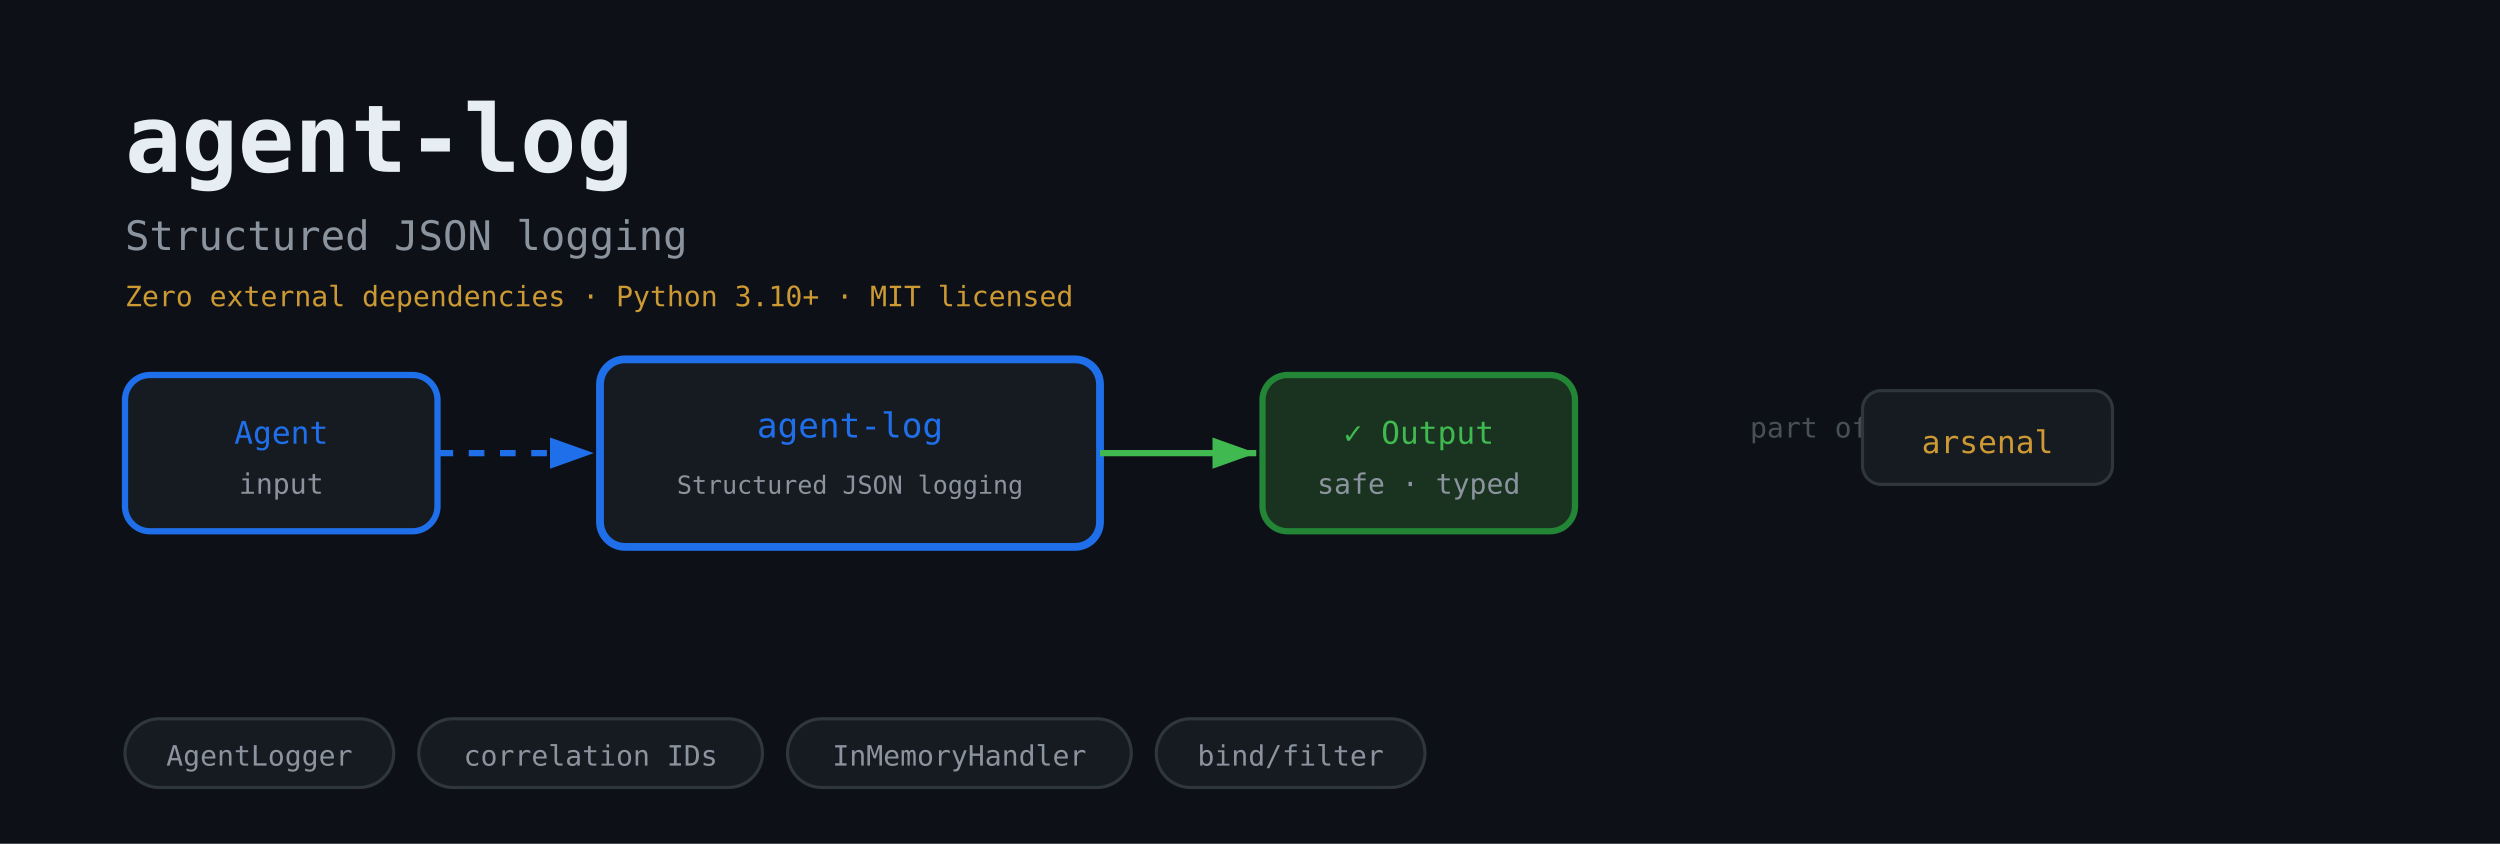
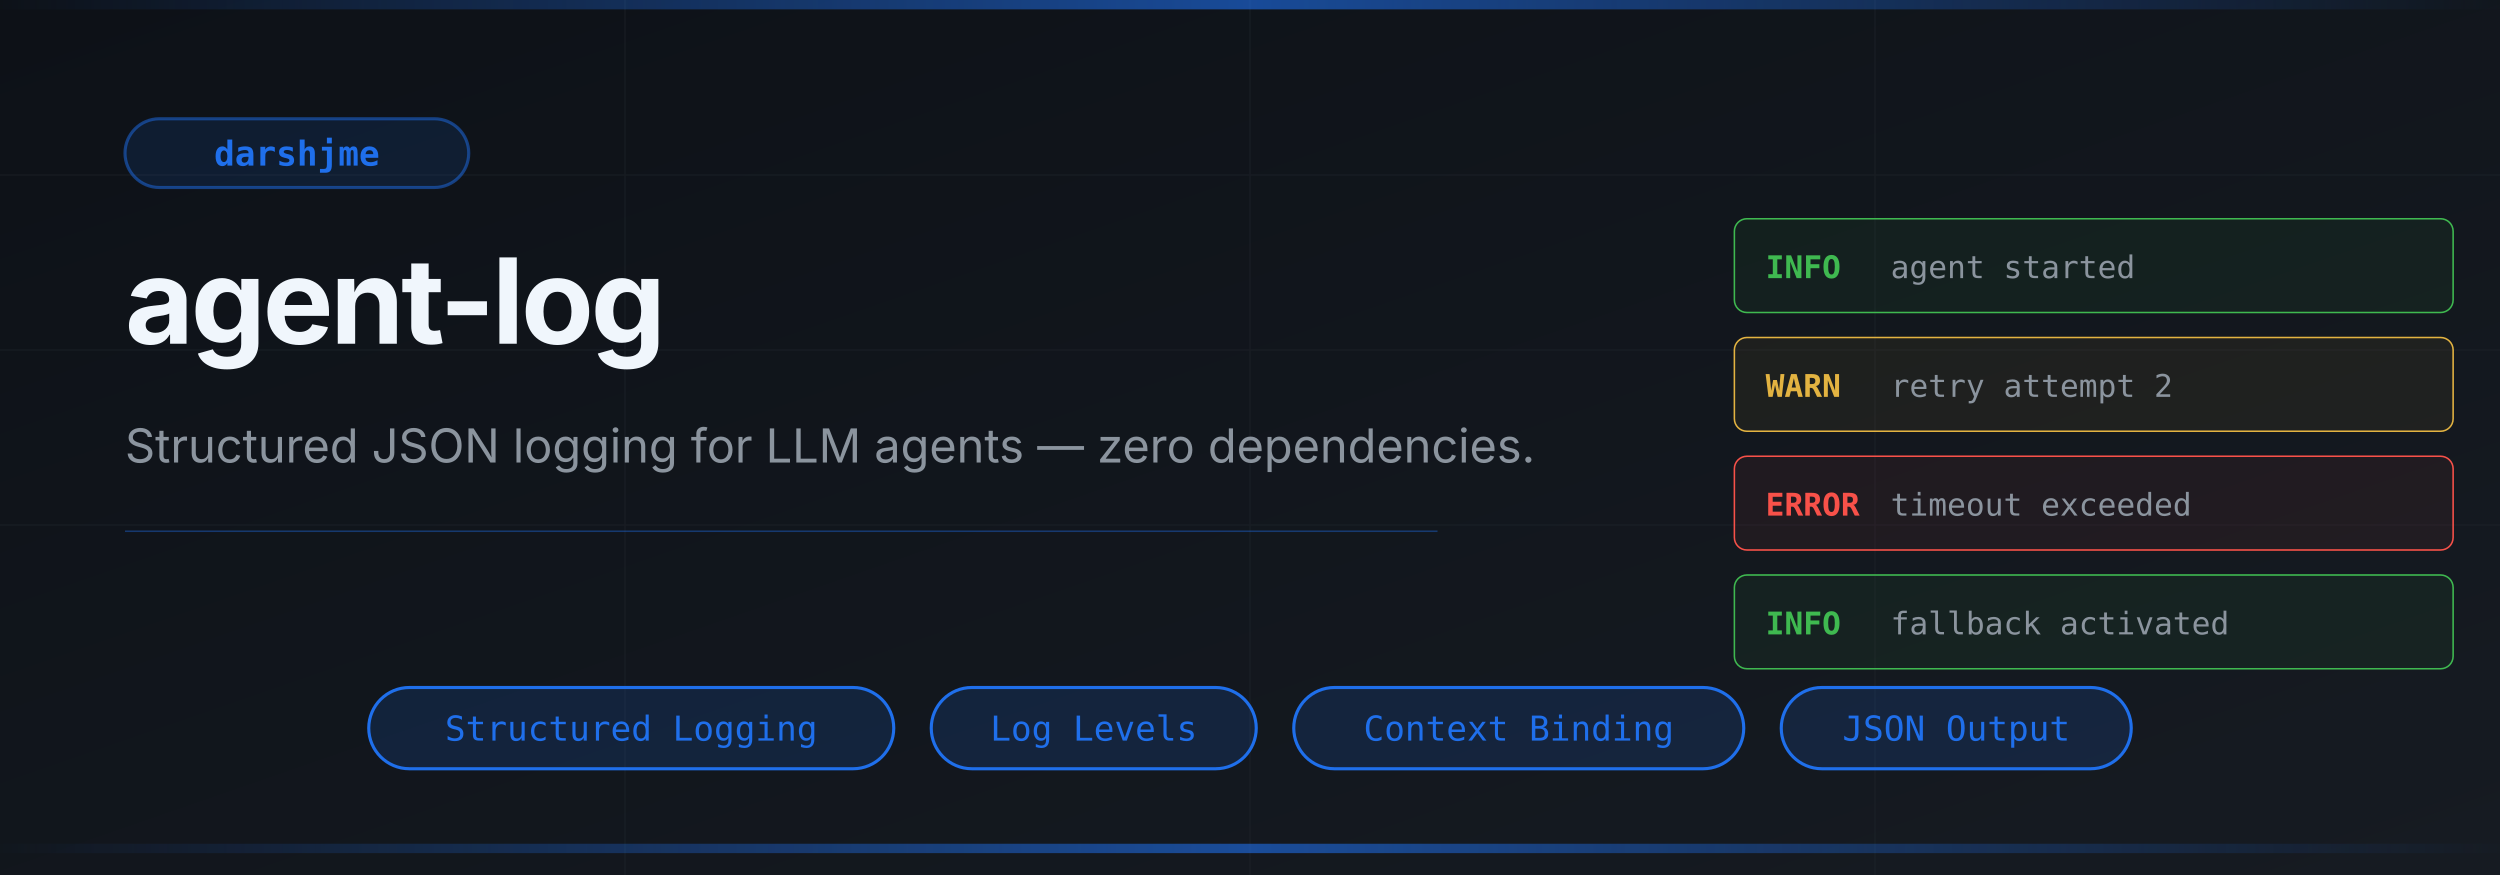
- <svg xmlns="http://www.w3.org/2000/svg" viewBox="0 0 800 270" width="800" height="270">
+ <svg xmlns="http://www.w3.org/2000/svg" viewBox="0 0 800 280" width="800" height="280">
  <defs>
-     <style>
-       @keyframes pulse{0%,100%{opacity:0.6}50%{opacity:1}}
-       @keyframes flow{from{stroke-dashoffset:20}to{stroke-dashoffset:0}}
-       .pulse{animation:pulse 2s ease-in-out infinite}
-       .flow{animation:flow 1s linear infinite;stroke-dasharray:5 5}
-     </style>
+     <linearGradient id="bg" x1="0%" y1="0%" x2="100%" y2="100%">
+       <stop offset="0%" style="stop-color:#0d1117" />
+       <stop offset="100%" style="stop-color:#161b22" />
+     </linearGradient>
+     <linearGradient id="accent_grad" x1="0%" y1="0%" x2="100%" y2="0%">
+       <stop offset="0%" style="stop-color:#1f6feb;stop-opacity:0" />
+       <stop offset="50%" style="stop-color:#1f6feb;stop-opacity:0.6" />
+       <stop offset="100%" style="stop-color:#1f6feb;stop-opacity:0" />
+     </linearGradient>
  </defs>
-   <rect width="800" height="270" fill="#0d1117" />
-   <text x="40" y="55" font-family="JetBrains Mono,monospace" font-size="30" font-weight="700" fill="#e6edf3">agent-log</text>
-   <text x="40" y="80" font-family="JetBrains Mono,monospace" font-size="13" fill="#8b949e">Structured JSON logging</text>
-   <text x="40" y="98" font-family="monospace" font-size="9" fill="#cc9933">Zero external dependencies · Python 3.10+ · MIT licensed</text>
-   <rect x="40" y="120" width="100" height="50" rx="8" fill="#161b22" stroke="#1f6feb" stroke-width="2" class="pulse" />
-   <text x="90" y="142" font-family="monospace" font-size="10" fill="#1f6feb" text-anchor="middle">Agent</text>
-   <text x="90" y="158" font-family="monospace" font-size="9" fill="#8b949e" text-anchor="middle">input</text>
-   <line x1="140" y1="145" x2="190" y2="145" stroke="#1f6feb" stroke-width="2" class="flow" marker-end="url(#arr)" />
-   <defs>
-     <marker id="arr" markerWidth="7" markerHeight="5" refX="7" refY="2.5" orient="auto">
-       <polygon points="0 0,7 2.5,0 5" fill="#1f6feb" />
-     </marker>
-   </defs>
-   <rect x="192" y="115" width="160" height="60" rx="8" fill="#161b22" stroke="#1f6feb" stroke-width="2.5" />
-   <text x="272" y="140" font-family="monospace" font-size="11" fill="#1f6feb" text-anchor="middle">agent-log</text>
-   <text x="272" y="158" font-family="monospace" font-size="8" fill="#8b949e" text-anchor="middle">Structured JSON logging</text>
-   <line x1="352" y1="145" x2="402" y2="145" stroke="#3fb950" stroke-width="2" marker-end="url(#arr2)" />
-   <defs>
-     <marker id="arr2" markerWidth="7" markerHeight="5" refX="7" refY="2.5" orient="auto">
-       <polygon points="0 0,7 2.5,0 5" fill="#3fb950" />
-     </marker>
-   </defs>
-   <rect x="404" y="120" width="100" height="50" rx="8" fill="#1a3320" stroke="#238636" stroke-width="2" />
-   <text x="454" y="142" font-family="monospace" font-size="10" fill="#3fb950" text-anchor="middle">✓ Output</text>
-   <text x="454" y="158" font-family="monospace" font-size="9" fill="#8b949e" text-anchor="middle">safe · typed</text>
-   <text x="560" y="140" font-family="monospace" font-size="9" fill="#484f58">part of</text>
-   <rect x="596" y="125" width="80" height="30" rx="6" fill="#161b22" stroke="#30363d" stroke-width="1" />
-   <text x="636" y="145" font-family="monospace" font-size="10" fill="#cc9933" text-anchor="middle">arsenal</text>
-   <rect x="40" y="230" width="86" height="22" rx="11" fill="#161b22" stroke="#30363d" stroke-width="1" />
-   <text x="83" y="245" font-family="monospace" font-size="9" fill="#8b949e" text-anchor="middle">AgentLogger</text>
-   <rect x="134" y="230" width="110" height="22" rx="11" fill="#161b22" stroke="#30363d" stroke-width="1" />
-   <text x="189" y="245" font-family="monospace" font-size="9" fill="#8b949e" text-anchor="middle">correlation IDs</text>
-   <rect x="252" y="230" width="110" height="22" rx="11" fill="#161b22" stroke="#30363d" stroke-width="1" />
-   <text x="307" y="245" font-family="monospace" font-size="9" fill="#8b949e" text-anchor="middle">InMemoryHandler</text>
-   <rect x="370" y="230" width="86" height="22" rx="11" fill="#161b22" stroke="#30363d" stroke-width="1" />
-   <text x="413" y="245" font-family="monospace" font-size="9" fill="#8b949e" text-anchor="middle">bind/filter</text>
+   <rect width="800" height="280" fill="url(#bg)" />
+   <g stroke="#21262d" stroke-width="0.5" opacity="0.4">
+     <line x1="0" y1="56" x2="800" y2="56" />
+     <line x1="0" y1="112" x2="800" y2="112" />
+     <line x1="0" y1="168" x2="800" y2="168" />
+     <line x1="200" y1="0" x2="200" y2="280" />
+     <line x1="400" y1="0" x2="400" y2="280" />
+     <line x1="600" y1="0" x2="600" y2="280" />
+   </g>
+   <rect x="0" y="270" width="800" height="3" fill="url(#accent_grad)" />
+   <rect x="0" y="0" width="800" height="3" fill="url(#accent_grad)" />
+   <g>
+     <rect x="555" y="70" width="230" height="30" rx="4" fill="#3fb950" fill-opacity="0.06" stroke="#3fb950" stroke-width="0.5">
+       <animate attributeName="fill-opacity" values="0.06;0.2;0.06" dur="4s" begin="0.0s" repeatCount="indefinite" />
+     </rect>
+     <text x="565" y="89" fill="#3fb950" font-family="monospace" font-size="10" font-weight="bold">INFO</text>
+     <text x="605" y="89" fill="#8b949e" font-family="monospace" font-size="10">agent started</text>
+     <rect x="555" y="108" width="230" height="30" rx="4" fill="#e3b341" fill-opacity="0.06" stroke="#e3b341" stroke-width="0.5">
+       <animate attributeName="fill-opacity" values="0.06;0.2;0.06" dur="4s" begin="0.7s" repeatCount="indefinite" />
+     </rect>
+     <text x="565" y="127" fill="#e3b341" font-family="monospace" font-size="10" font-weight="bold">WARN</text>
+     <text x="605" y="127" fill="#8b949e" font-family="monospace" font-size="10">retry attempt 2</text>
+     <rect x="555" y="146" width="230" height="30" rx="4" fill="#f85149" fill-opacity="0.06" stroke="#f85149" stroke-width="0.5">
+       <animate attributeName="fill-opacity" values="0.06;0.2;0.06" dur="4s" begin="1.4s" repeatCount="indefinite" />
+     </rect>
+     <text x="565" y="165" fill="#f85149" font-family="monospace" font-size="10" font-weight="bold">ERROR</text>
+     <text x="605" y="165" fill="#8b949e" font-family="monospace" font-size="10">timeout exceeded</text>
+     <rect x="555" y="184" width="230" height="30" rx="4" fill="#3fb950" fill-opacity="0.06" stroke="#3fb950" stroke-width="0.5">
+       <animate attributeName="fill-opacity" values="0.06;0.2;0.06" dur="4s" begin="2.1s" repeatCount="indefinite" />
+     </rect>
+     <text x="565" y="203" fill="#3fb950" font-family="monospace" font-size="10" font-weight="bold">INFO</text>
+     <text x="605" y="203" fill="#8b949e" font-family="monospace" font-size="10">fallback activated</text>
+   </g>
+   <rect x="40" y="38" width="110" height="22" rx="11" fill="#1f6feb" fill-opacity="0.12" stroke="#1f6feb" stroke-width="1" stroke-opacity="0.5" />
+   <text x="95" y="53" fill="#1f6feb" font-family="monospace" font-size="11" text-anchor="middle" font-weight="600">darshjme</text>
+   <text x="40" y="110" fill="#f0f6fc" font-family="-apple-system, 'Segoe UI', sans-serif" font-size="38" font-weight="700" letter-spacing="-1">agent-log</text>
+   <text x="40" y="148" fill="#8b949e" font-family="-apple-system, 'Segoe UI', sans-serif" font-size="15">Structured JSON logging for LLM agents — zero dependencies.</text>
+   <line x1="40" y1="170" x2="460" y2="170" stroke="#1f6feb" stroke-width="0.5" stroke-opacity="0.4" />
+   <rect x="118" y="220" width="168" height="26" rx="13" fill="#1f6feb" fill-opacity="0.15" stroke="#1f6feb" stroke-width="1" />
+   <text x="202" y="237" fill="#1f6feb" font-family="monospace" font-size="11" text-anchor="middle">Structured Logging</text>
+   <rect x="298" y="220" width="104" height="26" rx="13" fill="#1f6feb" fill-opacity="0.15" stroke="#1f6feb" stroke-width="1" />
+   <text x="350" y="237" fill="#1f6feb" font-family="monospace" font-size="11" text-anchor="middle">Log Levels</text>
+   <rect x="414" y="220" width="144" height="26" rx="13" fill="#1f6feb" fill-opacity="0.15" stroke="#1f6feb" stroke-width="1" />
+   <text x="486" y="237" fill="#1f6feb" font-family="monospace" font-size="11" text-anchor="middle">Context Binding</text>
+   <rect x="570" y="220" width="112" height="26" rx="13" fill="#1f6feb" fill-opacity="0.15" stroke="#1f6feb" stroke-width="1" />
+   <text x="626" y="237" fill="#1f6feb" font-family="monospace" font-size="11" text-anchor="middle">JSON Output</text>
</svg>
